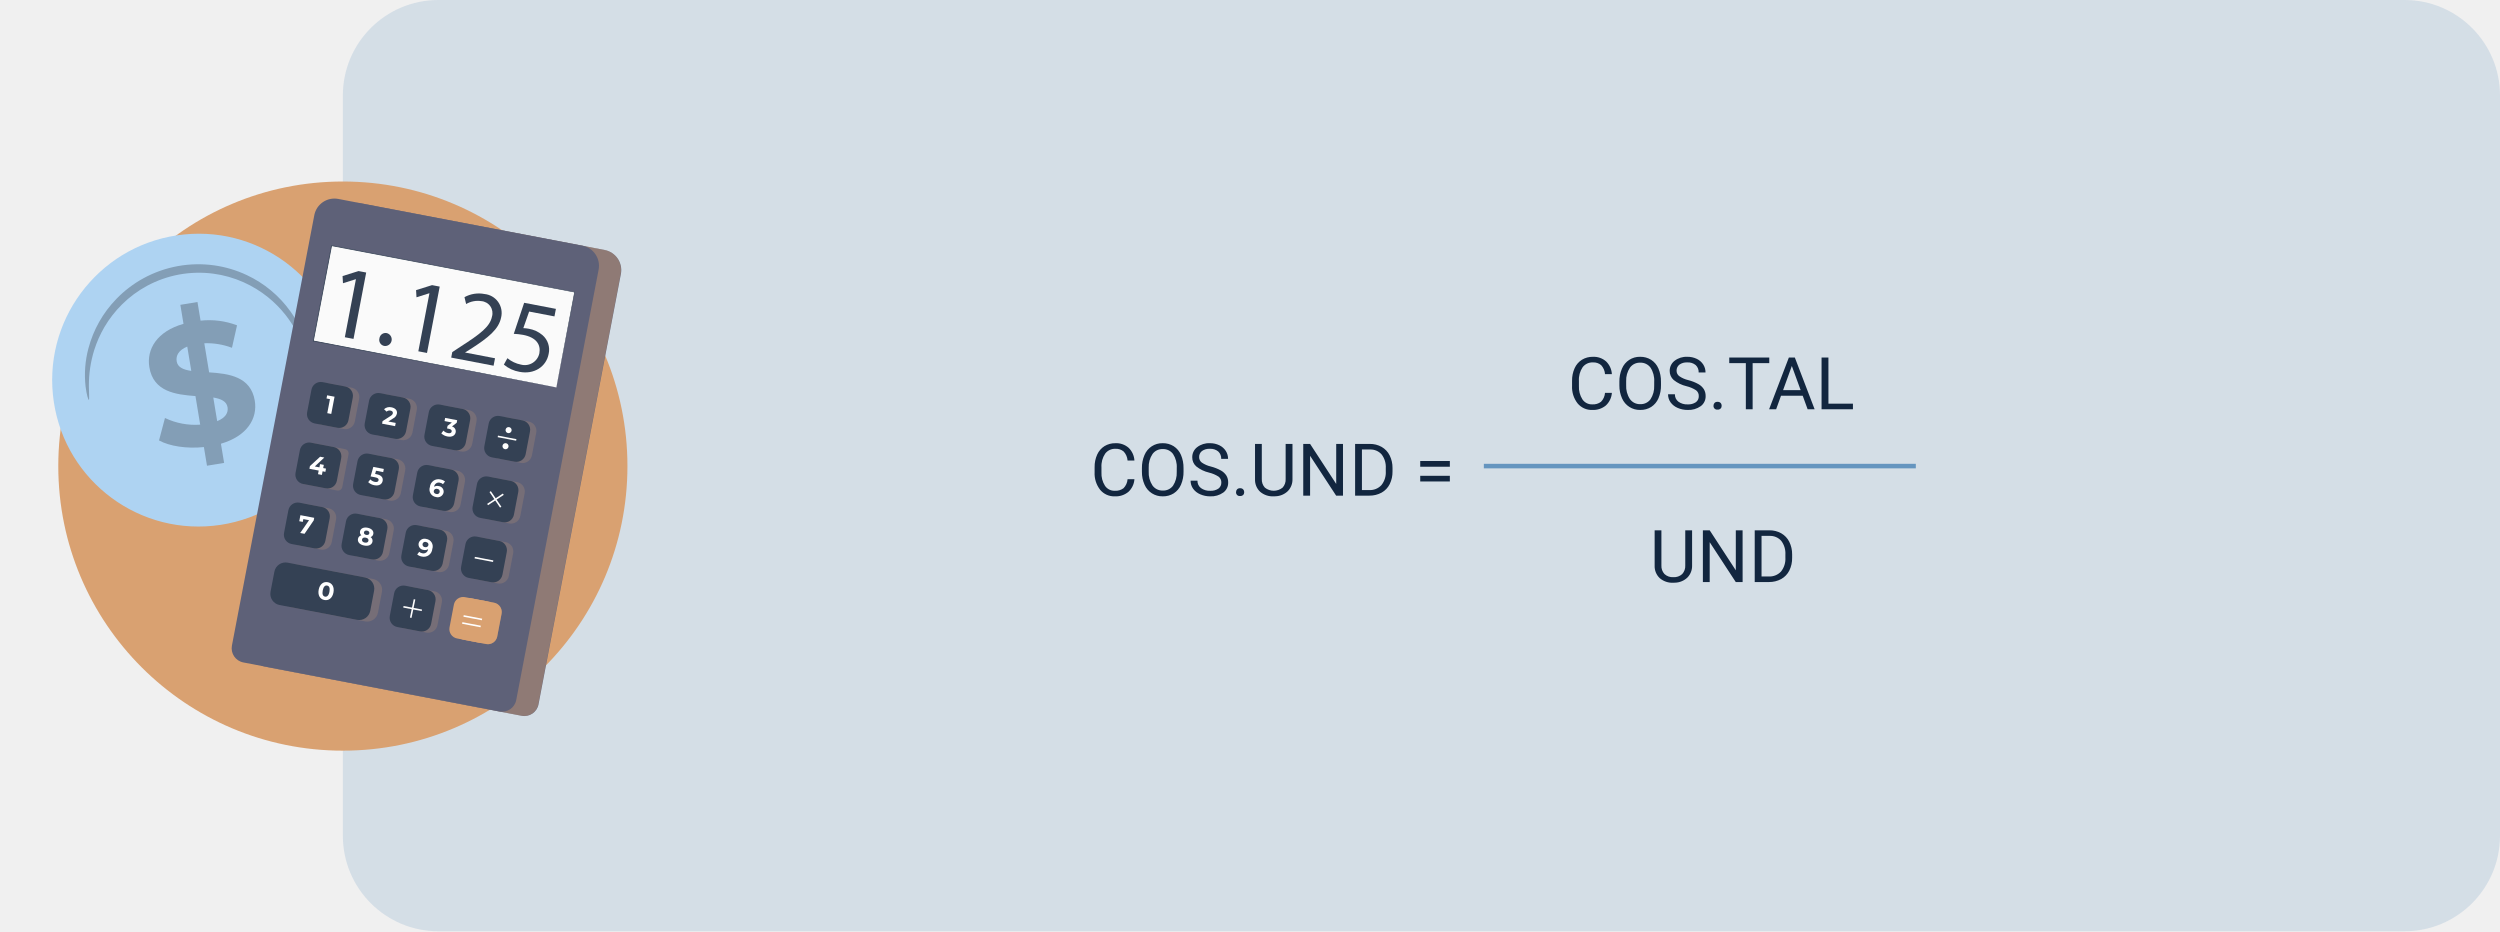
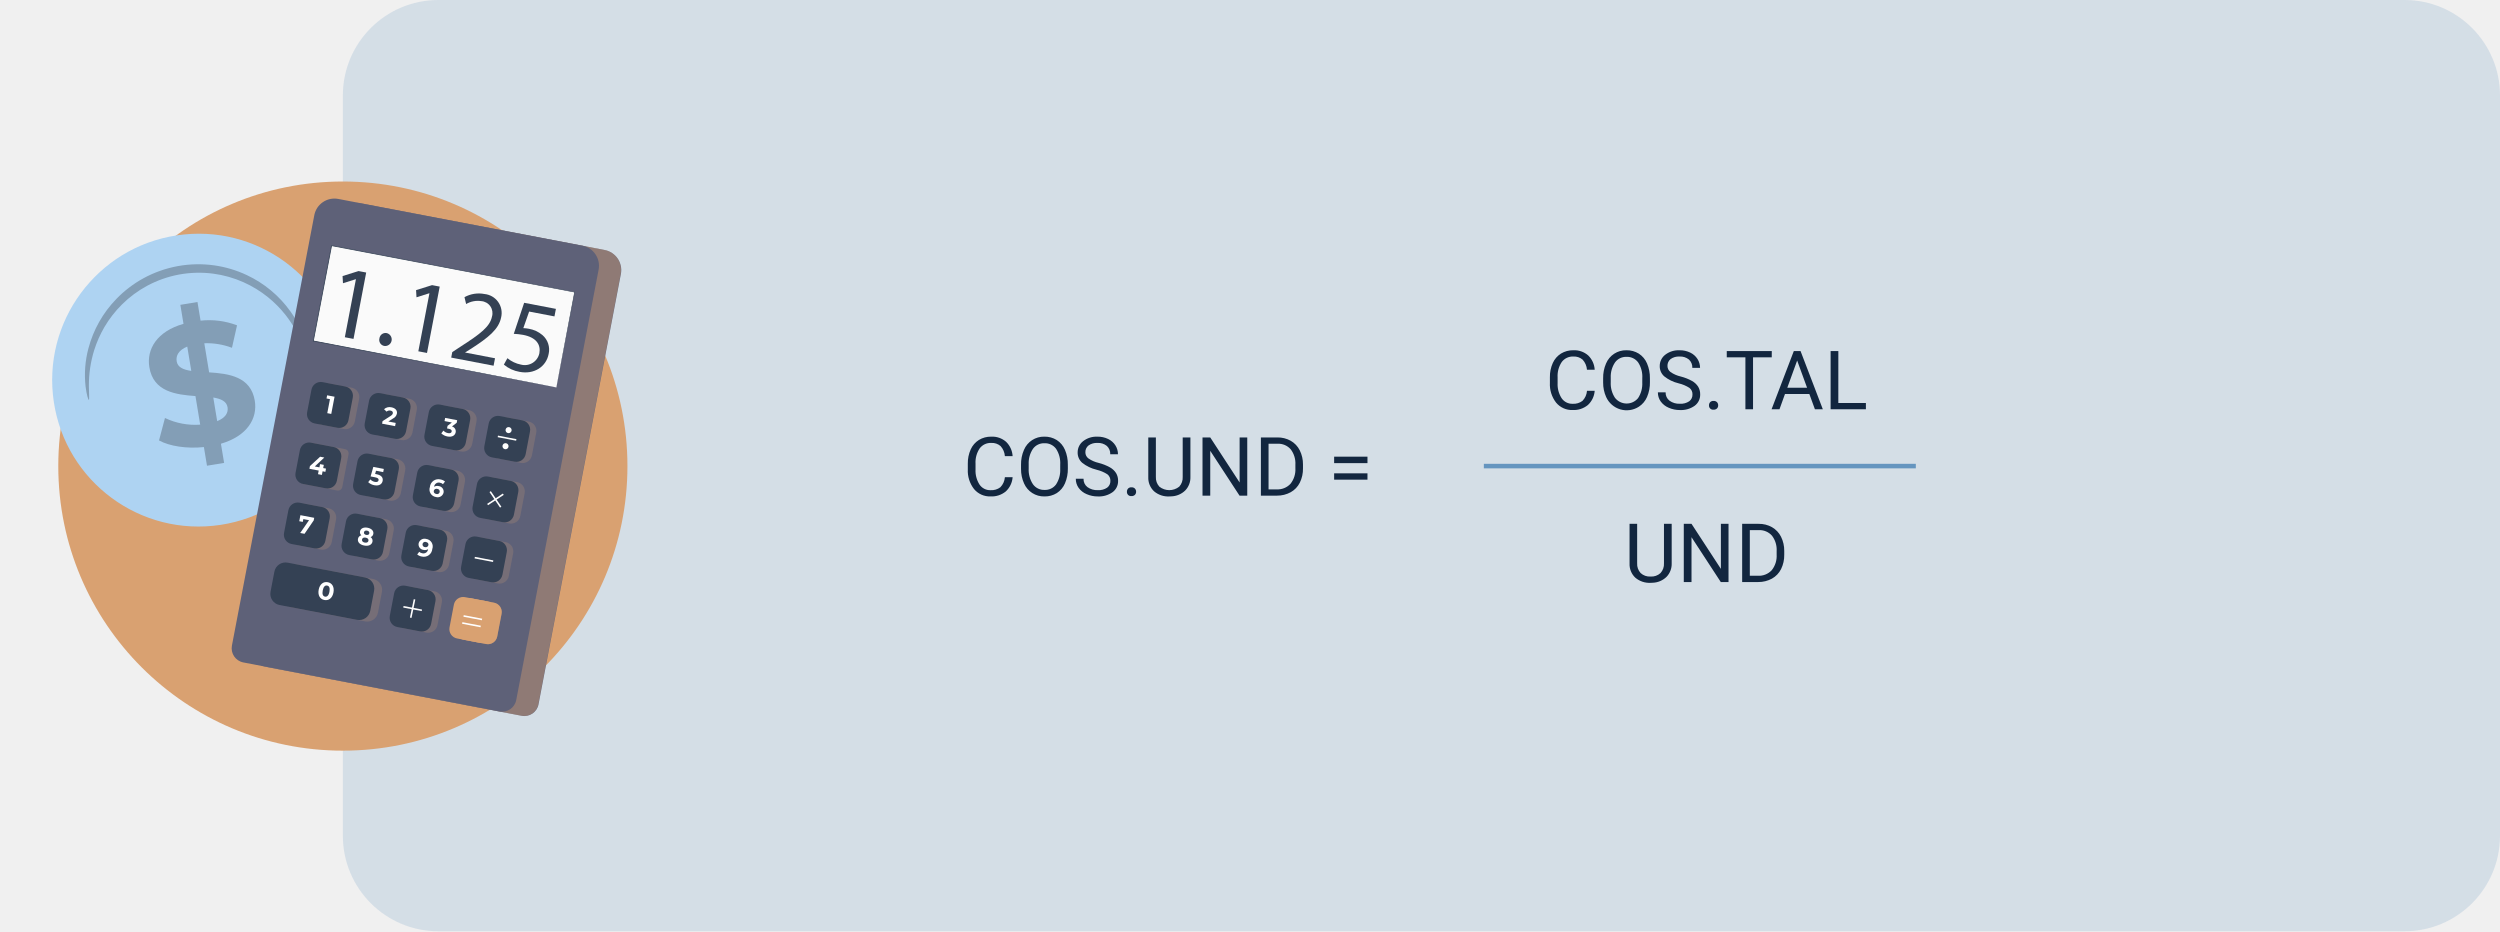
- <svg xmlns="http://www.w3.org/2000/svg" width="549.792" height="204.796" viewBox="0 0 549.792 204.796">
-   <g id="Grupo_62402" data-name="Grupo 62402" transform="translate(-465.208 -4111)">
-     <path id="Trazado_105685" data-name="Trazado 105685" d="M21,0H453.391a21,21,0,0,1,21,21V183.8a21,21,0,0,1-21,21H21a21,21,0,0,1-21-21V21A21,21,0,0,1,21,0Z" transform="translate(540.609 4111)" fill="#6595bf" opacity="0.2" />
-     <g id="Grupo_59892" data-name="Grupo 59892" transform="translate(704.529 4184)">
-       <path id="Trazado_109334" data-name="Trazado 109334" d="M9.688,13.391a4.185,4.185,0,0,1-1.332,2.785,4.365,4.365,0,0,1-2.98.98,4.008,4.008,0,0,1-3.23-1.445A5.815,5.815,0,0,1,.93,11.844V10.75A6.481,6.481,0,0,1,1.5,7.961,4.231,4.231,0,0,1,3.1,6.113a4.47,4.47,0,0,1,2.406-.645A4.11,4.11,0,0,1,8.414,6.48a4.235,4.235,0,0,1,1.273,2.8H8.18a3.268,3.268,0,0,0-.848-1.975A2.565,2.565,0,0,0,5.508,6.7,2.684,2.684,0,0,0,3.254,7.759a4.882,4.882,0,0,0-.816,3.026v1.1a5.018,5.018,0,0,0,.773,2.948A2.5,2.5,0,0,0,5.375,15.93a2.887,2.887,0,0,0,1.918-.566,3.143,3.143,0,0,0,.887-1.973Zm10.8-1.711a7.037,7.037,0,0,1-.562,2.918,4.261,4.261,0,0,1-1.594,1.9,4.385,4.385,0,0,1-2.406.656,4.244,4.244,0,0,1-4-2.543,6.752,6.752,0,0,1-.59-2.832v-.82a6.953,6.953,0,0,1,.57-2.9,4.218,4.218,0,0,1,4-2.594,4.41,4.41,0,0,1,2.41.66,4.253,4.253,0,0,1,1.605,1.914,7.071,7.071,0,0,1,.563,2.918Zm-1.492-.734A5.1,5.1,0,0,0,18.18,7.84a2.68,2.68,0,0,0-2.273-1.082A2.651,2.651,0,0,0,13.668,7.84a5,5,0,0,0-.84,3v.836a5.107,5.107,0,0,0,.824,3.082,2.662,2.662,0,0,0,2.27,1.121,2.652,2.652,0,0,0,2.25-1.059,5.079,5.079,0,0,0,.82-3.035Zm7.094.984a7.053,7.053,0,0,1-2.809-1.363,2.6,2.6,0,0,1-.879-2,2.751,2.751,0,0,1,1.074-2.223,4.269,4.269,0,0,1,2.793-.879,4.66,4.66,0,0,1,2.09.453,3.436,3.436,0,0,1,1.422,1.25,3.2,3.2,0,0,1,.5,1.742H28.773a2.08,2.08,0,0,0-.656-1.627A2.669,2.669,0,0,0,26.266,6.7a2.732,2.732,0,0,0-1.73.489,1.632,1.632,0,0,0-.621,1.358A1.468,1.468,0,0,0,24.5,9.72a5.785,5.785,0,0,0,2.008.88,9.316,9.316,0,0,1,2.219.88A3.367,3.367,0,0,1,29.918,12.6a2.861,2.861,0,0,1,.387,1.508,2.658,2.658,0,0,1-1.078,2.215,4.6,4.6,0,0,1-2.883.832,5.347,5.347,0,0,1-2.187-.449,3.681,3.681,0,0,1-1.566-1.23,3,3,0,0,1-.551-1.773h1.508a1.959,1.959,0,0,0,.762,1.629,3.207,3.207,0,0,0,2.035.6,2.948,2.948,0,0,0,1.82-.484,1.573,1.573,0,0,0,.633-1.32,1.545,1.545,0,0,0-.586-1.293A6.755,6.755,0,0,0,26.086,11.93Zm5.945,4.313a.905.905,0,0,1,.223-.625.848.848,0,0,1,.668-.25.874.874,0,0,1,.676.25.887.887,0,0,1,.23.625.839.839,0,0,1-.23.6.89.89,0,0,1-.676.242.8.8,0,0,1-.891-.844ZM44.445,5.625v7.734a3.628,3.628,0,0,1-1.012,2.633,4.077,4.077,0,0,1-2.723,1.148l-.4.016a4.258,4.258,0,0,1-2.977-1.008,3.6,3.6,0,0,1-1.125-2.773V5.625H37.7v7.7a2.6,2.6,0,0,0,.68,1.918,3.111,3.111,0,0,0,3.887,0,2.6,2.6,0,0,0,.676-1.914V5.625ZM55.555,17H54.047L48.32,8.234V17H46.813V5.625H48.32l5.742,8.8v-8.8h1.492Zm2.664,0V5.625H61.43a5.169,5.169,0,0,1,2.625.656,4.438,4.438,0,0,1,1.762,1.867,6.078,6.078,0,0,1,.629,2.781v.727a6.1,6.1,0,0,1-.621,2.82,4.369,4.369,0,0,1-1.773,1.859A5.5,5.5,0,0,1,61.367,17Zm1.5-10.148v8.922H61.3A3.434,3.434,0,0,0,64,14.694a4.458,4.458,0,0,0,.965-3.073v-.665a4.529,4.529,0,0,0-.91-3.014,3.239,3.239,0,0,0-2.582-1.091Zm19.336,3.789H72.539V9.383h6.516Zm0,3.242H72.539v-1.25h6.516Z" transform="translate(0.471 19)" fill="#12263f" />
-       <path id="Trazado_109333" data-name="Trazado 109333" d="M9.688,13.391a4.185,4.185,0,0,1-1.332,2.785,4.365,4.365,0,0,1-2.98.98,4.008,4.008,0,0,1-3.23-1.445A5.815,5.815,0,0,1,.93,11.844V10.75A6.481,6.481,0,0,1,1.5,7.961,4.231,4.231,0,0,1,3.1,6.113a4.47,4.47,0,0,1,2.406-.645A4.11,4.11,0,0,1,8.414,6.48a4.235,4.235,0,0,1,1.273,2.8H8.18a3.268,3.268,0,0,0-.848-1.975A2.565,2.565,0,0,0,5.508,6.7,2.684,2.684,0,0,0,3.254,7.759a4.882,4.882,0,0,0-.816,3.026v1.1a5.018,5.018,0,0,0,.773,2.948A2.5,2.5,0,0,0,5.375,15.93a2.887,2.887,0,0,0,1.918-.566,3.143,3.143,0,0,0,.887-1.973Zm10.8-1.711a7.037,7.037,0,0,1-.562,2.918,4.261,4.261,0,0,1-1.594,1.9,4.385,4.385,0,0,1-2.406.656,4.244,4.244,0,0,1-4-2.543,6.752,6.752,0,0,1-.59-2.832v-.82a6.953,6.953,0,0,1,.57-2.9,4.218,4.218,0,0,1,4-2.594,4.41,4.41,0,0,1,2.41.66,4.253,4.253,0,0,1,1.605,1.914,7.071,7.071,0,0,1,.563,2.918Zm-1.492-.734A5.1,5.1,0,0,0,18.18,7.84a2.68,2.68,0,0,0-2.273-1.082A2.651,2.651,0,0,0,13.668,7.84a5,5,0,0,0-.84,3v.836a5.107,5.107,0,0,0,.824,3.082,2.662,2.662,0,0,0,2.27,1.121,2.652,2.652,0,0,0,2.25-1.059,5.079,5.079,0,0,0,.82-3.035Zm7.094.984a7.053,7.053,0,0,1-2.809-1.363,2.6,2.6,0,0,1-.879-2,2.751,2.751,0,0,1,1.074-2.223,4.269,4.269,0,0,1,2.793-.879,4.66,4.66,0,0,1,2.09.453,3.436,3.436,0,0,1,1.422,1.25,3.2,3.2,0,0,1,.5,1.742H28.773a2.08,2.08,0,0,0-.656-1.627A2.669,2.669,0,0,0,26.266,6.7a2.732,2.732,0,0,0-1.73.489,1.632,1.632,0,0,0-.621,1.358A1.468,1.468,0,0,0,24.5,9.72a5.785,5.785,0,0,0,2.008.88,9.316,9.316,0,0,1,2.219.88A3.367,3.367,0,0,1,29.918,12.6a2.861,2.861,0,0,1,.387,1.508,2.658,2.658,0,0,1-1.078,2.215,4.6,4.6,0,0,1-2.883.832,5.347,5.347,0,0,1-2.187-.449,3.681,3.681,0,0,1-1.566-1.23,3,3,0,0,1-.551-1.773h1.508a1.959,1.959,0,0,0,.762,1.629,3.207,3.207,0,0,0,2.035.6,2.948,2.948,0,0,0,1.82-.484,1.573,1.573,0,0,0,.633-1.32,1.545,1.545,0,0,0-.586-1.293A6.755,6.755,0,0,0,26.086,11.93Zm5.945,4.313a.905.905,0,0,1,.223-.625.848.848,0,0,1,.668-.25.874.874,0,0,1,.676.25.887.887,0,0,1,.23.625.839.839,0,0,1-.23.6.89.89,0,0,1-.676.242.8.8,0,0,1-.891-.844ZM44.3,6.852H40.641V17H39.148V6.852H35.5V5.625h8.8Zm7.352,7.172H46.883L45.813,17H44.266L48.609,5.625h1.313L54.273,17H52.734ZM47.336,12.8H51.2l-1.937-5.32Zm9.977,2.977H62.7V17H55.8V5.625h1.508Z" transform="translate(105.471)" fill="#12263f" />
-       <path id="Trazado_109335" data-name="Trazado 109335" d="M9.328,5.625v7.734a3.628,3.628,0,0,1-1.012,2.633,4.077,4.077,0,0,1-2.723,1.148l-.4.016a4.258,4.258,0,0,1-2.977-1.008,3.6,3.6,0,0,1-1.125-2.773V5.625H2.578v7.7a2.6,2.6,0,0,0,.68,1.918A2.612,2.612,0,0,0,5.2,15.93a2.63,2.63,0,0,0,1.949-.68,2.6,2.6,0,0,0,.676-1.914V5.625ZM20.438,17H18.93L13.2,8.234V17H11.7V5.625H13.2l5.742,8.8v-8.8h1.492ZM23.1,17V5.625h3.211a5.169,5.169,0,0,1,2.625.656A4.438,4.438,0,0,1,30.7,8.148a6.078,6.078,0,0,1,.629,2.781v.727a6.1,6.1,0,0,1-.621,2.82,4.369,4.369,0,0,1-1.773,1.859A5.5,5.5,0,0,1,26.25,17ZM24.6,6.852v8.922H26.18a3.434,3.434,0,0,0,2.7-1.079,4.458,4.458,0,0,0,.965-3.073v-.665a4.529,4.529,0,0,0-.91-3.014,3.239,3.239,0,0,0-2.582-1.091Z" transform="translate(123.471 38)" fill="#12263f" />
-       <line id="Línea_137" data-name="Línea 137" x2="95" transform="translate(87 29.5)" fill="none" stroke="#6595bf" stroke-width="1" />
-     </g>
-     <g id="Grupo_60070" data-name="Grupo 60070" transform="translate(264.493 -1323.344)">
+ <svg xmlns="http://www.w3.org/2000/svg" width="549.793" height="204.796" viewBox="0 0 549.793 204.796">
+   <g id="Grupo_62403" data-name="Grupo 62403" transform="translate(8883.793 7589)">
+     <path id="Trazado_109328" data-name="Trazado 109328" d="M21,0H453.391a21,21,0,0,1,21,21V183.8a21,21,0,0,1-21,21H21a21,21,0,0,1-21-21V21A21,21,0,0,1,21,0Z" transform="translate(-8808.391 -7589)" fill="#6595bf" opacity="0.2" />
+     <path id="Trazado_109329" data-name="Trazado 109329" d="M10.9,12.939a4.708,4.708,0,0,1-1.5,3.133,4.911,4.911,0,0,1-3.353,1.1A4.509,4.509,0,0,1,2.413,15.55,6.542,6.542,0,0,1,1.046,11.2V9.969a7.291,7.291,0,0,1,.637-3.138A4.76,4.76,0,0,1,3.489,4.752,5.029,5.029,0,0,1,6.2,4.027a4.624,4.624,0,0,1,3.27,1.138A4.765,4.765,0,0,1,10.9,8.316H9.2a3.677,3.677,0,0,0-.954-2.222A2.885,2.885,0,0,0,6.2,5.407,3.019,3.019,0,0,0,3.661,6.6a5.492,5.492,0,0,0-.918,3.4v1.24a5.645,5.645,0,0,0,.87,3.316A2.812,2.812,0,0,0,6.047,15.8,3.247,3.247,0,0,0,8.2,15.159a3.536,3.536,0,0,0,1-2.219Zm12.146-1.925a7.916,7.916,0,0,1-.633,3.283,4.793,4.793,0,0,1-1.793,2.14,4.933,4.933,0,0,1-2.707.738,4.774,4.774,0,0,1-4.5-2.861,7.6,7.6,0,0,1-.664-3.186v-.923a7.822,7.822,0,0,1,.642-3.261,4.745,4.745,0,0,1,4.5-2.918,4.961,4.961,0,0,1,2.711.743,4.784,4.784,0,0,1,1.806,2.153,7.955,7.955,0,0,1,.633,3.283Zm-1.679-.826a5.738,5.738,0,0,0-.914-3.494,3.015,3.015,0,0,0-2.558-1.217,2.982,2.982,0,0,0-2.518,1.217,5.62,5.62,0,0,0-.945,3.379v.94a5.746,5.746,0,0,0,.927,3.467,3,3,0,0,0,2.553,1.261,2.983,2.983,0,0,0,2.531-1.191,5.714,5.714,0,0,0,.923-3.415Zm7.98,1.107a7.935,7.935,0,0,1-3.16-1.534A2.93,2.93,0,0,1,25.2,7.517a3.1,3.1,0,0,1,1.208-2.5,4.8,4.8,0,0,1,3.142-.989,5.243,5.243,0,0,1,2.351.51,3.866,3.866,0,0,1,1.6,1.406,3.6,3.6,0,0,1,.567,1.96h-1.7a2.34,2.34,0,0,0-.738-1.83,3,3,0,0,0-2.083-.666,3.074,3.074,0,0,0-1.947.55,1.836,1.836,0,0,0-.7,1.528,1.652,1.652,0,0,0,.664,1.325,6.509,6.509,0,0,0,2.259.991,10.481,10.481,0,0,1,2.5.99,3.788,3.788,0,0,1,1.336,1.261,3.219,3.219,0,0,1,.435,1.7A2.99,2.99,0,0,1,32.88,16.24a5.171,5.171,0,0,1-3.243.936,6.015,6.015,0,0,1-2.461-.505,4.142,4.142,0,0,1-1.762-1.384,3.378,3.378,0,0,1-.62-2h1.7a2.2,2.2,0,0,0,.857,1.833,3.608,3.608,0,0,0,2.29.672,3.317,3.317,0,0,0,2.048-.545,1.77,1.77,0,0,0,.712-1.485,1.738,1.738,0,0,0-.659-1.455A7.6,7.6,0,0,0,29.347,11.3Zm6.688,4.852a1.018,1.018,0,0,1,.25-.7.954.954,0,0,1,.751-.281.983.983,0,0,1,.76.281,1,1,0,0,1,.259.7.944.944,0,0,1-.259.677,1,1,0,0,1-.76.272.9.9,0,0,1-1-.949ZM50,4.2v8.7a4.082,4.082,0,0,1-1.138,2.962A4.586,4.586,0,0,1,45.8,17.158l-.448.018A4.79,4.79,0,0,1,42,16.042a4.055,4.055,0,0,1-1.266-3.12V4.2h1.67v8.666a2.927,2.927,0,0,0,.765,2.158,3.5,3.5,0,0,0,4.373,0,2.921,2.921,0,0,0,.76-2.153V4.2ZM62.5,17H60.8L54.36,7.139V17h-1.7V4.2h1.7l6.46,9.905V4.2H62.5Zm3,0V4.2h3.612a5.815,5.815,0,0,1,2.953.738,4.993,4.993,0,0,1,1.982,2.1,6.837,6.837,0,0,1,.708,3.129v.817a6.861,6.861,0,0,1-.7,3.173,4.915,4.915,0,0,1-2,2.092A6.185,6.185,0,0,1,69.038,17ZM67.184,5.583V15.62h1.775A3.863,3.863,0,0,0,72,14.406a5.016,5.016,0,0,0,1.085-3.457V10.2A5.1,5.1,0,0,0,72.057,6.81a3.644,3.644,0,0,0-2.9-1.227ZM88.937,9.846h-7.33V8.431h7.33Zm0,3.647h-7.33V12.087h7.33Z" transform="translate(-8672 -7497)" fill="#12263f" />
+     <path id="Trazado_109330" data-name="Trazado 109330" d="M18.908,12.939a4.708,4.708,0,0,1-1.5,3.133,4.911,4.911,0,0,1-3.353,1.1,4.509,4.509,0,0,1-3.634-1.626A6.542,6.542,0,0,1,9.056,11.2V9.969a7.291,7.291,0,0,1,.637-3.138A4.76,4.76,0,0,1,11.5,4.752a5.029,5.029,0,0,1,2.707-.725,4.624,4.624,0,0,1,3.27,1.138,4.765,4.765,0,0,1,1.433,3.151h-1.7a3.677,3.677,0,0,0-.954-2.222,2.885,2.885,0,0,0-2.052-.688A3.019,3.019,0,0,0,11.67,6.6a5.492,5.492,0,0,0-.918,3.4v1.24a5.645,5.645,0,0,0,.87,3.316A2.812,2.812,0,0,0,14.057,15.8a3.247,3.247,0,0,0,2.158-.637,3.536,3.536,0,0,0,1-2.219Zm12.146-1.925a7.916,7.916,0,0,1-.633,3.283,4.793,4.793,0,0,1-1.793,2.14,4.948,4.948,0,0,1-7.2-2.123,7.6,7.6,0,0,1-.664-3.186v-.923A7.822,7.822,0,0,1,21.4,6.945a4.745,4.745,0,0,1,4.5-2.918,4.961,4.961,0,0,1,2.711.743,4.784,4.784,0,0,1,1.806,2.153,7.955,7.955,0,0,1,.633,3.283Zm-1.679-.826a5.738,5.738,0,0,0-.914-3.494A3.015,3.015,0,0,0,25.9,5.478a2.982,2.982,0,0,0-2.518,1.217,5.62,5.62,0,0,0-.945,3.379v.94a5.746,5.746,0,0,0,.927,3.467,3.249,3.249,0,0,0,5.084.07,5.714,5.714,0,0,0,.923-3.415Zm7.98,1.107A7.935,7.935,0,0,1,34.2,9.762a2.93,2.93,0,0,1-.989-2.246,3.1,3.1,0,0,1,1.208-2.5,4.8,4.8,0,0,1,3.142-.989,5.243,5.243,0,0,1,2.351.51,3.866,3.866,0,0,1,1.6,1.406,3.6,3.6,0,0,1,.567,1.96h-1.7a2.34,2.34,0,0,0-.738-1.83,3,3,0,0,0-2.083-.666,3.074,3.074,0,0,0-1.947.55,1.836,1.836,0,0,0-.7,1.528,1.652,1.652,0,0,0,.664,1.325,6.509,6.509,0,0,0,2.259.991,10.481,10.481,0,0,1,2.5.99,3.788,3.788,0,0,1,1.336,1.261,3.219,3.219,0,0,1,.435,1.7A2.99,2.99,0,0,1,40.89,16.24a5.171,5.171,0,0,1-3.243.936,6.015,6.015,0,0,1-2.461-.505,4.142,4.142,0,0,1-1.762-1.384,3.378,3.378,0,0,1-.62-2h1.7a2.2,2.2,0,0,0,.857,1.833,3.608,3.608,0,0,0,2.29.672,3.317,3.317,0,0,0,2.048-.545,1.77,1.77,0,0,0,.712-1.485,1.738,1.738,0,0,0-.659-1.455A7.6,7.6,0,0,0,37.356,11.3Zm6.688,4.852a1.018,1.018,0,0,1,.25-.7.954.954,0,0,1,.751-.281.983.983,0,0,1,.76.281,1,1,0,0,1,.259.7.944.944,0,0,1-.259.677,1,1,0,0,1-.76.272.9.9,0,0,1-1-.949Zm13.8-10.564H53.73V17H52.052V5.583h-4.1V4.2h9.9Zm8.271,8.068H60.753L59.549,17h-1.74L62.7,4.2h1.477l4.9,12.8H67.336Zm-4.852-1.38h4.351l-2.18-5.985ZM72.486,15.62h6.064V17H70.79V4.2h1.7Z" transform="translate(-8552 -7516)" fill="#12263f" />
+     <path id="Trazado_109331" data-name="Trazado 109331" d="M35.84,4.2v8.7A4.082,4.082,0,0,1,34.7,15.866a4.586,4.586,0,0,1-3.063,1.292l-.448.018a4.79,4.79,0,0,1-3.349-1.134,4.055,4.055,0,0,1-1.266-3.12V4.2h1.67v8.666a2.927,2.927,0,0,0,.765,2.158,2.939,2.939,0,0,0,2.18.769,2.959,2.959,0,0,0,2.193-.765,2.921,2.921,0,0,0,.76-2.153V4.2ZM48.338,17h-1.7L40.2,7.139V17H38.5V4.2h1.7l6.46,9.905V4.2h1.679Zm3,0V4.2h3.612a5.815,5.815,0,0,1,2.953.738,4.993,4.993,0,0,1,1.982,2.1,6.837,6.837,0,0,1,.708,3.129v.817a6.861,6.861,0,0,1-.7,3.173,4.915,4.915,0,0,1-2,2.092A6.185,6.185,0,0,1,54.877,17ZM53.023,5.583V15.62H54.8a3.863,3.863,0,0,0,3.037-1.214,5.016,5.016,0,0,0,1.085-3.457V10.2A5.1,5.1,0,0,0,57.9,6.81a3.644,3.644,0,0,0-2.9-1.227Z" transform="translate(-8552 -7478)" fill="#12263f" />
+     <path id="Trazado_109332" data-name="Trazado 109332" d="M0,0H95" transform="translate(-8557.471 -7486.5)" fill="none" stroke="#6595bf" stroke-width="1" />
+     <g id="Grupo_62402" data-name="Grupo 62402" transform="translate(-9084.508 -13023.344)">
      <g id="Grupo_59894" data-name="Grupo 59894" transform="translate(200.715 5461.443)">
        <rect id="Rectángulo_6259" data-name="Rectángulo 6259" width="150.802" height="150.802" fill="#d9a171" opacity="0" />
        <g id="Grupo_59893" data-name="Grupo 59893" transform="translate(12.818 12.818)">
          <circle id="Elipse_4075" data-name="Elipse 4075" cx="62.583" cy="62.583" r="62.583" fill="#d9a171" />
        </g>
      </g>
      <g id="Grupo_59907" data-name="Grupo 59907" transform="translate(212.177 5485.744)">
        <g id="Grupo_59902" data-name="Grupo 59902">
          <g id="Grupo_59896" data-name="Grupo 59896">
            <g id="Grupo_59895" data-name="Grupo 59895">
              <path id="Trazado_105686" data-name="Trazado 105686" d="M279.943,5520.987a32.194,32.194,0,1,1-36.622-26.962A32.158,32.158,0,0,1,279.943,5520.987Z" transform="translate(-215.911 -5493.66)" fill="#aed3f2" />
            </g>
          </g>
          <g id="Grupo_59898" data-name="Grupo 59898" transform="translate(7.661 7.644)">
            <g id="Grupo_59897" data-name="Grupo 59897">
              <path id="Trazado_105687" data-name="Trazado 105687" d="M274.865,5524.619a24.534,24.534,0,1,1-27.908-20.547A24.506,24.506,0,0,1,274.865,5524.619Z" transform="translate(-226.068 -5503.794)" fill="#aed3f2" />
            </g>
          </g>
          <g id="Grupo_59901" data-name="Grupo 59901" transform="translate(7.211 6.712)">
            <g id="Grupo_59900" data-name="Grupo 59900">
              <g id="Grupo_59899" data-name="Grupo 59899">
                <path id="Trazado_105688" data-name="Trazado 105688" d="M274.6,5523.557c-.146.027-.41-1.022-1.081-2.821a26.04,26.04,0,0,0-3.919-7.014,25.111,25.111,0,0,0-3.876-3.924,24.563,24.563,0,0,0-5.378-3.286,24.028,24.028,0,0,0-6.68-1.885,23.938,23.938,0,0,0-3.671-.195,23.977,23.977,0,0,0-7.426,1.358,23.927,23.927,0,0,0-3.365,1.482,24.026,24.026,0,0,0-5.58,4.129,24.561,24.561,0,0,0-3.866,4.977,25.205,25.205,0,0,0-2.235,5.043,26.065,26.065,0,0,0-1.179,7.946c.011,1.919.137,2.994-.011,3.02-.108.022-.479-1.011-.719-2.977a22.685,22.685,0,0,1,.631-8.354,24.584,24.584,0,0,1,6.144-10.868,23.774,23.774,0,0,1,2.732-2.438,24.014,24.014,0,0,1,3.2-2.092,24.949,24.949,0,0,1,3.619-1.626,25.177,25.177,0,0,1,8.01-1.466,25.027,25.027,0,0,1,3.961.24,25.044,25.044,0,0,1,7.155,2.135,24.6,24.6,0,0,1,9.6,7.987,22.73,22.73,0,0,1,3.552,7.589C274.688,5522.44,274.706,5523.538,274.6,5523.557Z" transform="translate(-225.471 -5502.56)" fill="#839eb6" />
              </g>
            </g>
          </g>
        </g>
        <g id="Grupo_59906" data-name="Grupo 59906" transform="translate(21.276 15.012)">
          <g id="Grupo_59905" data-name="Grupo 59905">
            <g id="Grupo_59904" data-name="Grupo 59904">
              <g id="Grupo_59903" data-name="Grupo 59903">
                <path id="Trazado_105689" data-name="Trazado 105689" d="M259.965,5544.733l.7,4.216-3.764.622-.68-4.1c-3.764.391-7.533-.183-9.871-1.459l1.309-4.937a15.425,15.425,0,0,0,7.746,1.465l-1.041-6.288c-4.347-.323-9.245-.944-10.136-6.328-.66-3.989,1.671-7.895,7.506-9.557l-.691-4.179,3.765-.623.679,4.1a17.261,17.261,0,0,1,8.021,1.03l-1.115,4.942a15.673,15.673,0,0,0-6.084-1l1.06,6.4c4.34.285,9.164.92,10.042,6.227C268.057,5539.179,265.757,5543.039,259.965,5544.733Zm-6.518-16.017-.886-5.345c-1.92.782-2.53,2-2.325,3.247C250.455,5527.936,251.7,5528.465,253.447,5528.717Zm7.977,8c-.219-1.318-1.429-1.852-3.141-2.149l.86,5.2C260.957,5539.038,261.623,5537.923,261.424,5536.718Z" transform="translate(-244.118 -5513.563)" fill="#839eb6" />
              </g>
            </g>
          </g>
        </g>
      </g>
      <g id="Grupo_60069" data-name="Grupo 60069" transform="translate(251.661 5478.007)">
        <g id="Grupo_59908" data-name="Grupo 59908" transform="translate(4.9 0.96)">
          <path id="Trazado_105690" data-name="Trazado 105690" d="M333.625,5597.467l-56.293-10.775a3.173,3.173,0,0,1-2.521-3.714l18.115-94.641a4.509,4.509,0,0,1,5.276-3.581l53.672,10.273a4.51,4.51,0,0,1,3.581,5.276l-18.115,94.641A3.174,3.174,0,0,1,333.625,5597.467Z" transform="translate(-274.754 -5484.676)" fill="#5e6178" />
        </g>
        <g id="Grupo_59909" data-name="Grupo 59909" transform="translate(4.855 0.945)" opacity="0.4">
          <path id="Trazado_105691" data-name="Trazado 105691" d="M333.567,5597.448l-56.293-10.774a3.175,3.175,0,0,1-2.522-3.715l18.115-94.641a4.508,4.508,0,0,1,5.275-3.581l53.672,10.273a4.508,4.508,0,0,1,3.581,5.275l-18.115,94.642A3.174,3.174,0,0,1,333.567,5597.448Z" transform="translate(-274.695 -5484.656)" fill="#d9a171" />
        </g>
        <g id="Grupo_60068" data-name="Grupo 60068">
          <g id="Grupo_59911" data-name="Grupo 59911">
            <g id="Grupo_59910" data-name="Grupo 59910">
              <path id="Trazado_105692" data-name="Trazado 105692" d="M327.129,5596.2l-56.293-10.775a3.174,3.174,0,0,1-2.521-3.714l18.115-94.642a4.509,4.509,0,0,1,5.276-3.58l53.672,10.273a4.509,4.509,0,0,1,3.581,5.276l-18.115,94.641A3.174,3.174,0,0,1,327.129,5596.2Z" transform="translate(-268.258 -5483.403)" fill="#5e6178" />
            </g>
          </g>
          <g id="Grupo_59913" data-name="Grupo 59913" transform="translate(10.628 80.094)">
            <g id="Grupo_59912" data-name="Grupo 59912">
              <rect id="Rectángulo_6260" data-name="Rectángulo 6260" width="21.473" height="9.487" rx="2.42" transform="translate(1.783 0) rotate(10.836)" fill="#5e6178" />
            </g>
          </g>
          <g id="Grupo_59915" data-name="Grupo 59915" transform="translate(10.628 80.094)" opacity="0.2">
            <g id="Grupo_59914" data-name="Grupo 59914">
              <rect id="Rectángulo_6261" data-name="Rectángulo 6261" width="21.473" height="9.487" rx="2.42" transform="translate(1.783 0) rotate(10.836)" fill="#d9a171" />
            </g>
          </g>
          <g id="Grupo_59921" data-name="Grupo 59921" transform="translate(17.855 10.239)">
            <g id="Grupo_59917" data-name="Grupo 59917" transform="translate(0.103 0.107)">
              <g id="Grupo_59916" data-name="Grupo 59916">
                <rect id="Rectángulo_6262" data-name="Rectángulo 6262" width="21.351" height="54.429" transform="translate(0 20.97) rotate(-79.164)" fill="#fafafa" />
              </g>
            </g>
            <g id="Grupo_59920" data-name="Grupo 59920">
              <g id="Grupo_59919" data-name="Grupo 59919">
                <g id="Grupo_59918" data-name="Grupo 59918">
                  <path id="Trazado_105693" data-name="Trazado 105693" d="M345.492,5528.287s.02-.129.065-.375.113-.611.2-1.086c.18-.955.443-2.358.781-4.168l2.9-15.353.051.075-53.46-10.2h0l.108-.073c-1.405,7.334-2.763,14.419-4.017,20.969l-.07-.1,38.305,7.374,11.123,2.154,2.978.582.771.153c.173.035.265.056.265.056s-.085-.012-.256-.043l-.763-.14-2.964-.556-11.113-2.1-38.38-7.3-.087-.017.017-.087c1.252-6.55,2.608-13.636,4.01-20.971l.017-.09.091.017h0l53.45,10.26.063.012-.012.063c-1.261,6.51-2.277,11.755-2.979,15.378l-.81,4.148-.212,1.072C345.519,5528.168,345.492,5528.287,345.492,5528.287Z" transform="translate(-291.93 -5496.978)" fill="#344154" />
                </g>
              </g>
            </g>
          </g>
          <g id="Grupo_59930" data-name="Grupo 59930" transform="translate(16.203 39.981)">
            <g id="Grupo_59923" data-name="Grupo 59923" transform="translate(1.403 0.269)">
              <g id="Grupo_59922" data-name="Grupo 59922">
                <rect id="Rectángulo_6263" data-name="Rectángulo 6263" width="9.252" height="9.252" rx="2.082" transform="translate(1.739) rotate(10.835)" fill="#5e6178" />
              </g>
            </g>
            <g id="Grupo_59925" data-name="Grupo 59925" transform="translate(1.403 0.269)" opacity="0.2">
              <g id="Grupo_59924" data-name="Grupo 59924">
                <rect id="Rectángulo_6264" data-name="Rectángulo 6264" width="9.252" height="9.252" rx="2.082" transform="translate(1.739) rotate(10.835)" fill="#d9a171" />
              </g>
            </g>
            <g id="Grupo_59927" data-name="Grupo 59927">
              <g id="Grupo_59926" data-name="Grupo 59926">
                <rect id="Rectángulo_6265" data-name="Rectángulo 6265" width="9.252" height="9.252" rx="2.082" transform="translate(1.739 0) rotate(10.836)" fill="#344154" />
              </g>
            </g>
            <g id="Grupo_59929" data-name="Grupo 59929" transform="translate(4.656 3.288)">
              <g id="Grupo_59928" data-name="Grupo 59928">
                <path id="Trazado_105694" data-name="Trazado 105694" d="M297.681,5541.081l-.725,3.787-.876-.168.591-3.083-.757-.146.134-.7Z" transform="translate(-295.913 -5540.769)" fill="#fff" />
              </g>
            </g>
          </g>
          <g id="Grupo_59939" data-name="Grupo 59939" transform="translate(28.874 42.407)">
            <g id="Grupo_59932" data-name="Grupo 59932" transform="translate(1.403 0.269)">
              <g id="Grupo_59931" data-name="Grupo 59931">
                <rect id="Rectángulo_6266" data-name="Rectángulo 6266" width="9.252" height="9.252" rx="2.082" transform="translate(1.739 0) rotate(10.836)" fill="#5e6178" />
              </g>
            </g>
            <g id="Grupo_59934" data-name="Grupo 59934" transform="translate(1.403 0.269)" opacity="0.2">
              <g id="Grupo_59933" data-name="Grupo 59933">
                <rect id="Rectángulo_6267" data-name="Rectángulo 6267" width="9.252" height="9.252" rx="2.082" transform="translate(1.739 0) rotate(10.836)" fill="#d9a171" />
              </g>
            </g>
            <g id="Grupo_59936" data-name="Grupo 59936">
              <g id="Grupo_59935" data-name="Grupo 59935">
                <rect id="Rectángulo_6268" data-name="Rectángulo 6268" width="9.252" height="9.252" rx="2.082" transform="translate(1.739 0) rotate(10.836)" fill="#344154" />
              </g>
            </g>
            <g id="Grupo_59938" data-name="Grupo 59938" transform="translate(4.206 3.462)">
              <g id="Grupo_59937" data-name="Grupo 59937">
                <path id="Trazado_105695" data-name="Trazado 105695" d="M315.114,5547.688l-.137.714-2.862-.548.109-.568,1.726-1.1c.4-.255.493-.438.528-.622.057-.3-.115-.51-.516-.587a.945.945,0,0,0-.857.229l-.56-.533a1.793,1.793,0,0,1,1.638-.416c.844.162,1.324.7,1.193,1.39a1.537,1.537,0,0,1-.861,1.074l-1.029.655Z" transform="translate(-312.115 -5544.214)" fill="#fff" />
              </g>
            </g>
          </g>
          <g id="Grupo_59948" data-name="Grupo 59948" transform="translate(42.01 44.921)">
            <g id="Grupo_59941" data-name="Grupo 59941" transform="translate(1.403 0.268)">
              <g id="Grupo_59940" data-name="Grupo 59940">
                <rect id="Rectángulo_6269" data-name="Rectángulo 6269" width="9.252" height="9.252" rx="2.082" transform="translate(1.739) rotate(10.836)" fill="#5e6178" />
              </g>
            </g>
            <g id="Grupo_59943" data-name="Grupo 59943" transform="translate(1.403 0.268)" opacity="0.2">
              <g id="Grupo_59942" data-name="Grupo 59942">
                <rect id="Rectángulo_6270" data-name="Rectángulo 6270" width="9.252" height="9.252" rx="2.082" transform="translate(1.739) rotate(10.836)" fill="#d9a171" />
              </g>
            </g>
            <g id="Grupo_59945" data-name="Grupo 59945">
              <g id="Grupo_59944" data-name="Grupo 59944">
                <rect id="Rectángulo_6271" data-name="Rectángulo 6271" width="9.252" height="9.252" rx="2.082" transform="translate(1.739) rotate(10.836)" fill="#344154" />
              </g>
            </g>
            <g id="Grupo_59947" data-name="Grupo 59947" transform="translate(4.088 3.315)">
              <g id="Grupo_59946" data-name="Grupo 59946">
                <path id="Trazado_105696" data-name="Trazado 105696" d="M332.542,5550.524c-.122.638-.726,1.129-1.8.922a2.651,2.651,0,0,1-1.367-.682l.469-.606a1.867,1.867,0,0,0,1.017.548c.438.085.743-.042.8-.351.055-.287-.122-.506-.62-.6l-.4-.076.111-.579.948-.732-1.612-.309.134-.7,2.651.507-.109.568-1.042.811A1.1,1.1,0,0,1,332.542,5550.524Z" transform="translate(-329.373 -5547.354)" fill="#fff" />
              </g>
            </g>
          </g>
          <g id="Grupo_59962" data-name="Grupo 59962" transform="translate(55.177 47.438)">
            <g id="Grupo_59950" data-name="Grupo 59950" transform="translate(1.371 0.266)">
              <g id="Grupo_59949" data-name="Grupo 59949">
                <rect id="Rectángulo_6272" data-name="Rectángulo 6272" width="9.252" height="9.252" rx="2.082" transform="translate(1.739) rotate(10.836)" fill="#5e6178" />
              </g>
            </g>
            <g id="Grupo_59952" data-name="Grupo 59952" transform="translate(1.371 0.266)" opacity="0.2">
              <g id="Grupo_59951" data-name="Grupo 59951">
                <rect id="Rectángulo_6273" data-name="Rectángulo 6273" width="9.252" height="9.252" rx="2.082" transform="translate(1.739) rotate(10.836)" fill="#d9a171" />
              </g>
            </g>
            <g id="Grupo_59954" data-name="Grupo 59954">
              <g id="Grupo_59953" data-name="Grupo 59953">
                <rect id="Rectángulo_6274" data-name="Rectángulo 6274" width="9.252" height="9.252" rx="2.082" transform="translate(1.739) rotate(10.836)" fill="#344154" />
              </g>
            </g>
            <g id="Grupo_59961" data-name="Grupo 59961" transform="translate(3.324 2.819)">
              <g id="Grupo_59956" data-name="Grupo 59956" transform="translate(0 1.877)">
                <g id="Grupo_59955" data-name="Grupo 59955">
                  <rect id="Rectángulo_6275" data-name="Rectángulo 6275" width="0.353" height="4.131" transform="translate(0 0.347) rotate(-79.163)" fill="#fff" />
                </g>
              </g>
              <g id="Grupo_59958" data-name="Grupo 59958" transform="translate(1.731)">
                <g id="Grupo_59957" data-name="Grupo 59957">
                  <path id="Trazado_105697" data-name="Trazado 105697" d="M349.44,5550.829a.67.67,0,1,1-.532-.784A.67.67,0,0,1,349.44,5550.829Z" transform="translate(-348.112 -5550.033)" fill="#fff" />
                </g>
              </g>
              <g id="Grupo_59960" data-name="Grupo 59960" transform="translate(1.053 3.538)">
                <g id="Grupo_59959" data-name="Grupo 59959">
                  <path id="Trazado_105698" data-name="Trazado 105698" d="M348.542,5555.52a.67.67,0,1,1-.532-.783A.669.669,0,0,1,348.542,5555.52Z" transform="translate(-347.214 -5554.724)" fill="#fff" />
                </g>
              </g>
            </g>
          </g>
          <g id="Grupo_59969" data-name="Grupo 59969" transform="translate(13.655 53.293)">
            <g id="Grupo_59964" data-name="Grupo 59964" transform="translate(1.567 0.432)" opacity="0.2">
              <g id="Grupo_59963" data-name="Grupo 59963">
                <path id="Trazado_105699" data-name="Trazado 105699" d="M296.416,5565.111l-7.2-1.377a.964.964,0,0,1-.765-1.127l1.377-7.2a.964.964,0,0,1,1.127-.765l7.2,1.377a.949.949,0,0,1,.765,1.127l-1.377,7.195A.963.963,0,0,1,296.416,5565.111Z" transform="translate(-288.439 -5554.63)" fill="#d9a171" />
              </g>
            </g>
            <g id="Grupo_59966" data-name="Grupo 59966">
              <g id="Grupo_59965" data-name="Grupo 59965">
                <rect id="Rectángulo_6276" data-name="Rectángulo 6276" width="9.252" height="9.252" rx="2.082" transform="translate(1.739 0) rotate(10.836)" fill="#344154" />
              </g>
            </g>
            <g id="Grupo_59968" data-name="Grupo 59968" transform="translate(3.446 3.482)">
              <g id="Grupo_59967" data-name="Grupo 59967">
                <path id="Trazado_105700" data-name="Trazado 105700" d="M294.442,5562l-.617-.118-.152.795-.855-.163.152-.795-2.04-.391.112-.591,2.245-2.06.919.177-2.091,1.96,1.017.2.136-.709.827.158-.136.709.617.117Z" transform="translate(-290.931 -5558.673)" fill="#fff" />
              </g>
            </g>
          </g>
          <g id="Grupo_59978" data-name="Grupo 59978" transform="translate(26.326 55.718)">
            <g id="Grupo_59971" data-name="Grupo 59971" transform="translate(1.403 0.268)">
              <g id="Grupo_59970" data-name="Grupo 59970">
                <rect id="Rectángulo_6277" data-name="Rectángulo 6277" width="9.252" height="9.252" rx="2.082" transform="translate(1.739) rotate(10.836)" fill="#5e6178" />
              </g>
            </g>
            <g id="Grupo_59973" data-name="Grupo 59973" transform="translate(1.403 0.268)" opacity="0.2">
              <g id="Grupo_59972" data-name="Grupo 59972">
                <rect id="Rectángulo_6278" data-name="Rectángulo 6278" width="9.252" height="9.252" rx="2.082" transform="translate(1.739) rotate(10.836)" fill="#d9a171" />
              </g>
            </g>
            <g id="Grupo_59975" data-name="Grupo 59975">
              <g id="Grupo_59974" data-name="Grupo 59974">
                <rect id="Rectángulo_6279" data-name="Rectángulo 6279" width="9.252" height="9.252" rx="2.082" transform="translate(1.739 0) rotate(10.836)" fill="#344154" />
              </g>
            </g>
            <g id="Grupo_59977" data-name="Grupo 59977" transform="translate(3.697 3.296)">
              <g id="Grupo_59976" data-name="Grupo 59976">
                <path id="Trazado_105701" data-name="Trazado 105701" d="M311.243,5564.726c-.128.671-.732,1.161-1.815.954a2.666,2.666,0,0,1-1.366-.682l.474-.6a1.857,1.857,0,0,0,1.011.547c.438.084.744-.048.8-.357s-.1-.53-.787-.661l-.968-.186.6-2.094,2.31.442-.135.7-1.579-.3-.2.708.309.059C311.024,5563.467,311.371,5564.054,311.243,5564.726Z" transform="translate(-308.062 -5561.642)" fill="#fff" />
              </g>
            </g>
          </g>
          <g id="Grupo_59987" data-name="Grupo 59987" transform="translate(39.462 58.232)">
            <g id="Grupo_59980" data-name="Grupo 59980" transform="translate(1.403 0.268)">
              <g id="Grupo_59979" data-name="Grupo 59979">
                <rect id="Rectángulo_6280" data-name="Rectángulo 6280" width="9.252" height="9.252" rx="2.082" transform="translate(1.739 0) rotate(10.836)" fill="#5e6178" />
              </g>
            </g>
            <g id="Grupo_59982" data-name="Grupo 59982" transform="translate(1.403 0.268)" opacity="0.2">
              <g id="Grupo_59981" data-name="Grupo 59981">
                <rect id="Rectángulo_6281" data-name="Rectángulo 6281" width="9.252" height="9.252" rx="2.082" transform="translate(1.739 0) rotate(10.836)" fill="#d9a171" />
              </g>
            </g>
            <g id="Grupo_59984" data-name="Grupo 59984">
              <g id="Grupo_59983" data-name="Grupo 59983">
                <rect id="Rectángulo_6282" data-name="Rectángulo 6282" width="9.252" height="9.252" rx="2.082" transform="translate(1.739) rotate(10.835)" fill="#344154" />
              </g>
            </g>
            <g id="Grupo_59986" data-name="Grupo 59986" transform="translate(4.08 3.494)">
              <g id="Grupo_59985" data-name="Grupo 59985">
                <path id="Trazado_105702" data-name="Trazado 105702" d="M329.049,5568.168a1.326,1.326,0,0,1-1.675.986,1.662,1.662,0,0,1-1.334-2.2,1.876,1.876,0,0,1,2.322-1.67,2.089,2.089,0,0,1,1,.461l-.447.582a1.275,1.275,0,0,0-.673-.325,1.024,1.024,0,0,0-1.276.9,1.3,1.3,0,0,1,1-.157A1.224,1.224,0,0,1,329.049,5568.168Zm-.858-.12a.582.582,0,0,0-.536-.691.6.6,0,0,0-.763.442c-.062.325.137.61.558.69A.576.576,0,0,0,328.191,5568.049Z" transform="translate(-325.985 -5565.238)" fill="#fff" />
              </g>
            </g>
          </g>
          <g id="Grupo_59999" data-name="Grupo 59999" transform="translate(52.597 60.746)">
            <g id="Grupo_59989" data-name="Grupo 59989" transform="translate(1.403 0.269)">
              <g id="Grupo_59988" data-name="Grupo 59988">
                <rect id="Rectángulo_6283" data-name="Rectángulo 6283" width="9.252" height="9.252" rx="2.082" transform="translate(1.739 0) rotate(10.835)" fill="#5e6178" />
              </g>
            </g>
            <g id="Grupo_59991" data-name="Grupo 59991" transform="translate(1.403 0.269)" opacity="0.2">
              <g id="Grupo_59990" data-name="Grupo 59990">
                <rect id="Rectángulo_6284" data-name="Rectángulo 6284" width="9.252" height="9.252" rx="2.082" transform="translate(1.739 0) rotate(10.835)" fill="#d9a171" />
              </g>
            </g>
            <g id="Grupo_59993" data-name="Grupo 59993">
              <g id="Grupo_59992" data-name="Grupo 59992">
                <rect id="Rectángulo_6285" data-name="Rectángulo 6285" width="9.252" height="9.252" rx="2.082" transform="translate(1.739 0) rotate(10.835)" fill="#344154" />
              </g>
            </g>
            <g id="Grupo_59998" data-name="Grupo 59998" transform="translate(3.59 3.605)">
              <g id="Grupo_59995" data-name="Grupo 59995" transform="translate(0 0.527)">
                <g id="Grupo_59994" data-name="Grupo 59994">
                  <rect id="Rectángulo_6286" data-name="Rectángulo 6286" width="4.131" height="0.353" transform="matrix(0.836, -0.549, 0.549, 0.836, 0, 2.268)" fill="#fff" />
                </g>
              </g>
              <g id="Grupo_59997" data-name="Grupo 59997" transform="translate(0.517)">
                <g id="Grupo_59996" data-name="Grupo 59996">
                  <rect id="Rectángulo_6287" data-name="Rectángulo 6287" width="0.353" height="4.131" transform="translate(0 0.198) rotate(-34.17)" fill="#fff" />
                </g>
              </g>
            </g>
          </g>
          <g id="Grupo_60008" data-name="Grupo 60008" transform="translate(11.128 66.495)">
            <g id="Grupo_60001" data-name="Grupo 60001" transform="translate(1.403 0.268)">
              <g id="Grupo_60000" data-name="Grupo 60000">
                <rect id="Rectángulo_6288" data-name="Rectángulo 6288" width="9.252" height="9.252" rx="2.082" transform="translate(1.739 0) rotate(10.835)" fill="#5e6178" />
              </g>
            </g>
            <g id="Grupo_60003" data-name="Grupo 60003" transform="translate(1.403 0.268)" opacity="0.2">
              <g id="Grupo_60002" data-name="Grupo 60002">
                <rect id="Rectángulo_6289" data-name="Rectángulo 6289" width="9.252" height="9.252" rx="2.082" transform="translate(1.739 0) rotate(10.835)" fill="#d9a171" />
              </g>
            </g>
            <g id="Grupo_60005" data-name="Grupo 60005">
              <g id="Grupo_60004" data-name="Grupo 60004">
                <rect id="Rectángulo_6290" data-name="Rectángulo 6290" width="9.252" height="9.252" rx="2.082" transform="translate(1.739) rotate(10.835)" fill="#344154" />
              </g>
            </g>
            <g id="Grupo_60007" data-name="Grupo 60007" transform="translate(3.737 3.135)">
              <g id="Grupo_60006" data-name="Grupo 60006">
                <path id="Trazado_105703" data-name="Trazado 105703" d="M291.256,5576.3l-.109.568-2.023,2.949-.953-.182,1.946-2.812-1.254-.241-.118.617-.779-.149.255-1.331Z" transform="translate(-287.966 -5575.717)" fill="#fff" />
              </g>
            </g>
          </g>
          <g id="Grupo_60017" data-name="Grupo 60017" transform="translate(23.799 68.921)">
            <g id="Grupo_60010" data-name="Grupo 60010" transform="translate(1.403 0.268)">
              <g id="Grupo_60009" data-name="Grupo 60009">
                <rect id="Rectángulo_6291" data-name="Rectángulo 6291" width="9.252" height="9.252" rx="2.082" transform="translate(1.739) rotate(10.836)" fill="#5e6178" />
              </g>
            </g>
            <g id="Grupo_60012" data-name="Grupo 60012" transform="translate(1.403 0.268)" opacity="0.2">
              <g id="Grupo_60011" data-name="Grupo 60011">
                <rect id="Rectángulo_6292" data-name="Rectángulo 6292" width="9.252" height="9.252" rx="2.082" transform="translate(1.739) rotate(10.836)" fill="#d9a171" />
              </g>
            </g>
            <g id="Grupo_60014" data-name="Grupo 60014">
              <g id="Grupo_60013" data-name="Grupo 60013">
                <rect id="Rectángulo_6293" data-name="Rectángulo 6293" width="9.252" height="9.252" rx="2.082" transform="translate(1.739 0) rotate(10.836)" fill="#344154" />
              </g>
            </g>
            <g id="Grupo_60016" data-name="Grupo 60016" transform="translate(3.956 3.426)">
              <g id="Grupo_60015" data-name="Grupo 60015">
                <path id="Trazado_105704" data-name="Trazado 105704" d="M308.268,5582.422c-.137.714-.861,1.041-1.824.857s-1.5-.754-1.367-1.467a.978.978,0,0,1,.744-.783.892.892,0,0,1-.29-.864c.127-.665.8-.967,1.662-.8s1.386.7,1.259,1.363a.9.9,0,0,1-.593.694A.976.976,0,0,1,308.268,5582.422Zm-.882-.2c.064-.335-.173-.594-.611-.677s-.742.071-.806.406.165.6.6.681S307.322,5582.561,307.386,5582.225Zm-.991-1.855c-.055.287.139.509.5.577s.629-.065.684-.351-.147-.522-.5-.59S306.451,5580.072,306.395,5580.37Z" transform="translate(-305.055 -5579.318)" fill="#fff" />
              </g>
            </g>
          </g>
          <g id="Grupo_60026" data-name="Grupo 60026" transform="translate(36.935 71.435)">
            <g id="Grupo_60019" data-name="Grupo 60019" transform="translate(1.403 0.269)">
              <g id="Grupo_60018" data-name="Grupo 60018">
                <rect id="Rectángulo_6294" data-name="Rectángulo 6294" width="9.252" height="9.252" rx="2.082" transform="translate(1.739) rotate(10.836)" fill="#5e6178" />
              </g>
            </g>
            <g id="Grupo_60021" data-name="Grupo 60021" transform="translate(1.403 0.269)" opacity="0.2">
              <g id="Grupo_60020" data-name="Grupo 60020">
                <rect id="Rectángulo_6295" data-name="Rectángulo 6295" width="9.252" height="9.252" rx="2.082" transform="translate(1.739) rotate(10.836)" fill="#d9a171" />
              </g>
            </g>
            <g id="Grupo_60023" data-name="Grupo 60023">
              <g id="Grupo_60022" data-name="Grupo 60022">
                <rect id="Rectángulo_6296" data-name="Rectángulo 6296" width="9.252" height="9.252" rx="2.082" transform="translate(1.739 0) rotate(10.836)" fill="#344154" />
              </g>
            </g>
            <g id="Grupo_60025" data-name="Grupo 60025" transform="translate(3.869 3.39)">
              <g id="Grupo_60024" data-name="Grupo 60024">
                <path id="Trazado_105705" data-name="Trazado 105705" d="M325.676,5584.84a1.873,1.873,0,0,1-2.322,1.669,2.06,2.06,0,0,1-1-.46l.447-.582a1.252,1.252,0,0,0,.673.325,1.028,1.028,0,0,0,1.276-.9,1.312,1.312,0,0,1-1.006.16,1.223,1.223,0,0,1-1.078-1.428,1.325,1.325,0,0,1,1.674-.987A1.66,1.66,0,0,1,325.676,5584.84Zm-.853-.848c.063-.324-.136-.608-.552-.689a.58.58,0,1,0-.205,1.134A.6.6,0,0,0,324.823,5583.992Z" transform="translate(-322.355 -5582.604)" fill="#fff" />
              </g>
            </g>
          </g>
          <g id="Grupo_60036" data-name="Grupo 60036" transform="translate(50.07 73.949)">
            <g id="Grupo_60028" data-name="Grupo 60028" transform="translate(1.403 0.268)">
              <g id="Grupo_60027" data-name="Grupo 60027">
                <rect id="Rectángulo_6297" data-name="Rectángulo 6297" width="9.252" height="9.252" rx="2.082" transform="translate(1.739) rotate(10.836)" fill="#5e6178" />
              </g>
            </g>
            <g id="Grupo_60030" data-name="Grupo 60030" transform="translate(1.403 0.268)" opacity="0.2">
              <g id="Grupo_60029" data-name="Grupo 60029">
                <rect id="Rectángulo_6298" data-name="Rectángulo 6298" width="9.252" height="9.252" rx="2.082" transform="translate(1.739) rotate(10.836)" fill="#d9a171" />
              </g>
            </g>
            <g id="Grupo_60032" data-name="Grupo 60032">
              <g id="Grupo_60031" data-name="Grupo 60031">
                <rect id="Rectángulo_6299" data-name="Rectángulo 6299" width="9.252" height="9.252" rx="2.082" transform="translate(1.739 0) rotate(10.836)" fill="#344154" />
              </g>
            </g>
            <g id="Grupo_60035" data-name="Grupo 60035" transform="translate(3.351 4.851)">
              <g id="Grupo_60034" data-name="Grupo 60034">
                <g id="Grupo_60033" data-name="Grupo 60033">
                  <rect id="Rectángulo_6300" data-name="Rectángulo 6300" width="0.353" height="4.131" transform="translate(0 0.347) rotate(-79.169)" fill="#fff" />
                </g>
              </g>
            </g>
          </g>
          <g id="Grupo_60043" data-name="Grupo 60043" transform="translate(34.385 84.753)">
            <g id="Grupo_60038" data-name="Grupo 60038" transform="translate(1.403 0.268)">
              <g id="Grupo_60037" data-name="Grupo 60037">
                <rect id="Rectángulo_6301" data-name="Rectángulo 6301" width="9.252" height="9.252" rx="2.082" transform="translate(1.739 0) rotate(10.836)" fill="#5e6178" />
              </g>
            </g>
            <g id="Grupo_60040" data-name="Grupo 60040" transform="translate(1.403 0.268)" opacity="0.2">
              <g id="Grupo_60039" data-name="Grupo 60039">
                <rect id="Rectángulo_6302" data-name="Rectángulo 6302" width="9.252" height="9.252" rx="2.082" transform="translate(1.739 0) rotate(10.836)" fill="#d9a171" />
              </g>
            </g>
            <g id="Grupo_60042" data-name="Grupo 60042">
              <g id="Grupo_60041" data-name="Grupo 60041">
                <rect id="Rectángulo_6303" data-name="Rectángulo 6303" width="9.252" height="9.252" rx="2.082" transform="translate(1.739) rotate(10.836)" fill="#344154" />
              </g>
            </g>
          </g>
          <g id="Grupo_60057" data-name="Grupo 60057" transform="translate(47.521 87.267)">
            <g id="Grupo_60045" data-name="Grupo 60045" transform="translate(1.403 0.268)">
              <g id="Grupo_60044" data-name="Grupo 60044">
                <rect id="Rectángulo_6304" data-name="Rectángulo 6304" width="9.252" height="9.252" rx="2.082" transform="translate(1.739 0) rotate(10.836)" fill="#d9a171" />
              </g>
            </g>
            <g id="Grupo_60047" data-name="Grupo 60047" transform="translate(1.403 0.268)" opacity="0.4">
              <g id="Grupo_60046" data-name="Grupo 60046">
                <rect id="Rectángulo_6305" data-name="Rectángulo 6305" width="9.252" height="9.252" rx="2.082" transform="translate(1.739 0) rotate(10.836)" fill="#d9a171" />
              </g>
            </g>
            <g id="Grupo_60049" data-name="Grupo 60049">
              <g id="Grupo_60048" data-name="Grupo 60048">
                <rect id="Rectángulo_6306" data-name="Rectángulo 6306" width="9.252" height="9.252" rx="2.082" transform="translate(1.739 0) rotate(10.836)" fill="#d9a171" />
              </g>
            </g>
            <g id="Grupo_60056" data-name="Grupo 60056" transform="translate(3.151 4.351)">
              <g id="Grupo_60052" data-name="Grupo 60052" transform="translate(0.295)">
                <g id="Grupo_60051" data-name="Grupo 60051">
                  <g id="Grupo_60050" data-name="Grupo 60050">
                    <rect id="Rectángulo_6307" data-name="Rectángulo 6307" width="0.353" height="4.131" transform="translate(0 0.347) rotate(-79.17)" fill="#fff" />
                  </g>
                </g>
              </g>
              <g id="Grupo_60055" data-name="Grupo 60055" transform="translate(0 1.545)">
                <g id="Grupo_60054" data-name="Grupo 60054">
                  <g id="Grupo_60053" data-name="Grupo 60053">
                    <rect id="Rectángulo_6308" data-name="Rectángulo 6308" width="0.353" height="4.131" transform="translate(0 0.347) rotate(-79.17)" fill="#fff" />
                  </g>
                </g>
              </g>
            </g>
          </g>
          <g id="Grupo_60059" data-name="Grupo 60059" transform="translate(8.08 79.606)">
            <g id="Grupo_60058" data-name="Grupo 60058">
              <path id="Rectángulo_6309" data-name="Rectángulo 6309" d="M2.5,0h17.33a2.5,2.5,0,0,1,2.5,2.5V6.986a2.5,2.5,0,0,1-2.5,2.5H2.5A2.5,2.5,0,0,1,0,6.986V2.5A2.5,2.5,0,0,1,2.5,0Z" transform="translate(1.783) rotate(10.836)" fill="#344154" />
            </g>
          </g>
          <g id="Grupo_60061" data-name="Grupo 60061" transform="translate(19.084 84.345)">
            <g id="Grupo_60060" data-name="Grupo 60060">
              <path id="Trazado_105706" data-name="Trazado 105706" d="M293.615,5596.9c.239-1.25,1.067-1.826,2-1.647s1.487,1.019,1.248,2.269-1.061,1.827-2,1.647S293.376,5598.155,293.615,5596.9Zm2.364.453c.165-.86-.069-1.276-.508-1.359s-.8.217-.968,1.076.069,1.276.5,1.358S295.814,5598.217,295.979,5597.357Z" transform="translate(-293.56 -5595.226)" fill="#fff" />
            </g>
          </g>
          <g id="Grupo_60066" data-name="Grupo 60066" transform="translate(37.736 88.108)">
            <g id="Grupo_60063" data-name="Grupo 60063" transform="translate(1.471)">
              <g id="Grupo_60062" data-name="Grupo 60062">
                <rect id="Rectángulo_6310" data-name="Rectángulo 6310" width="4.131" height="0.353" transform="translate(0 4.045) rotate(-78.31)" fill="#fff" />
              </g>
            </g>
            <g id="Grupo_60065" data-name="Grupo 60065" transform="translate(0 1.497)">
              <g id="Grupo_60064" data-name="Grupo 60064">
                <rect id="Rectángulo_6311" data-name="Rectángulo 6311" width="0.353" height="4.131" transform="translate(0 0.347) rotate(-79.167)" fill="#fff" />
              </g>
            </g>
          </g>
          <g id="Grupo_60067" data-name="Grupo 60067" transform="translate(24.388 15.951)">
            <path id="Trazado_105707" data-name="Trazado 105707" d="M303.529,5506.349l-.045-.009-2.8.884-.093-1.577,3.514-1.1,1.684.322L303,5519.467l-1.908-.365Z" transform="translate(-300.591 -5504.551)" fill="#344154" />
            <path id="Trazado_105708" data-name="Trazado 105708" d="M311.331,5523.783a1.351,1.351,0,0,1,1.618-1.156,1.442,1.442,0,0,1-.564,2.824A1.347,1.347,0,0,1,311.331,5523.783Z" transform="translate(-303.222 -5508.986)" fill="#344154" />
            <path id="Trazado_105709" data-name="Trazado 105709" d="M324.963,5510.451l-.045-.009-2.8.885-.094-1.577,3.515-1.1,1.684.322-2.794,14.594-1.908-.365Z" transform="translate(-305.858 -5505.559)" fill="#344154" />
            <path id="Trazado_105710" data-name="Trazado 105710" d="M332.272,5525.186l.232-1.213,1.837-1.208c4.406-2.834,6.451-4.4,6.895-6.594a2.651,2.651,0,0,0-2.351-3.406,5.053,5.053,0,0,0-3.334.642l-.362-1.512a6.511,6.511,0,0,1,4.415-.691,4.18,4.18,0,0,1,3.655,5.1c-.516,2.695-2.885,4.5-6.529,6.874l-1.374.854-.008.044,6.556,1.255-.314,1.639Z" transform="translate(-308.376 -5506.157)" fill="#344154" />
            <path id="Trazado_105711" data-name="Trazado 105711" d="M358.748,5516.791l-5.568-1.065-1.279,3.642a7.941,7.941,0,0,1,1.207.138,6.265,6.265,0,0,1,2.993,1.388,4.234,4.234,0,0,1,1.371,4.149c-.546,2.851-3.222,4.549-6.388,3.943a7.266,7.266,0,0,1-3.465-1.594l.782-1.41a6.644,6.644,0,0,0,2.967,1.406,3.278,3.278,0,0,0,4.063-2.5c.339-1.89-.661-3.478-3.579-4.037a15.51,15.51,0,0,0-2.051-.229l2.283-6.825,6.982,1.336Z" transform="translate(-312.147 -5506.822)" fill="#344154" />
          </g>
        </g>
      </g>
    </g>
  </g>
</svg>
